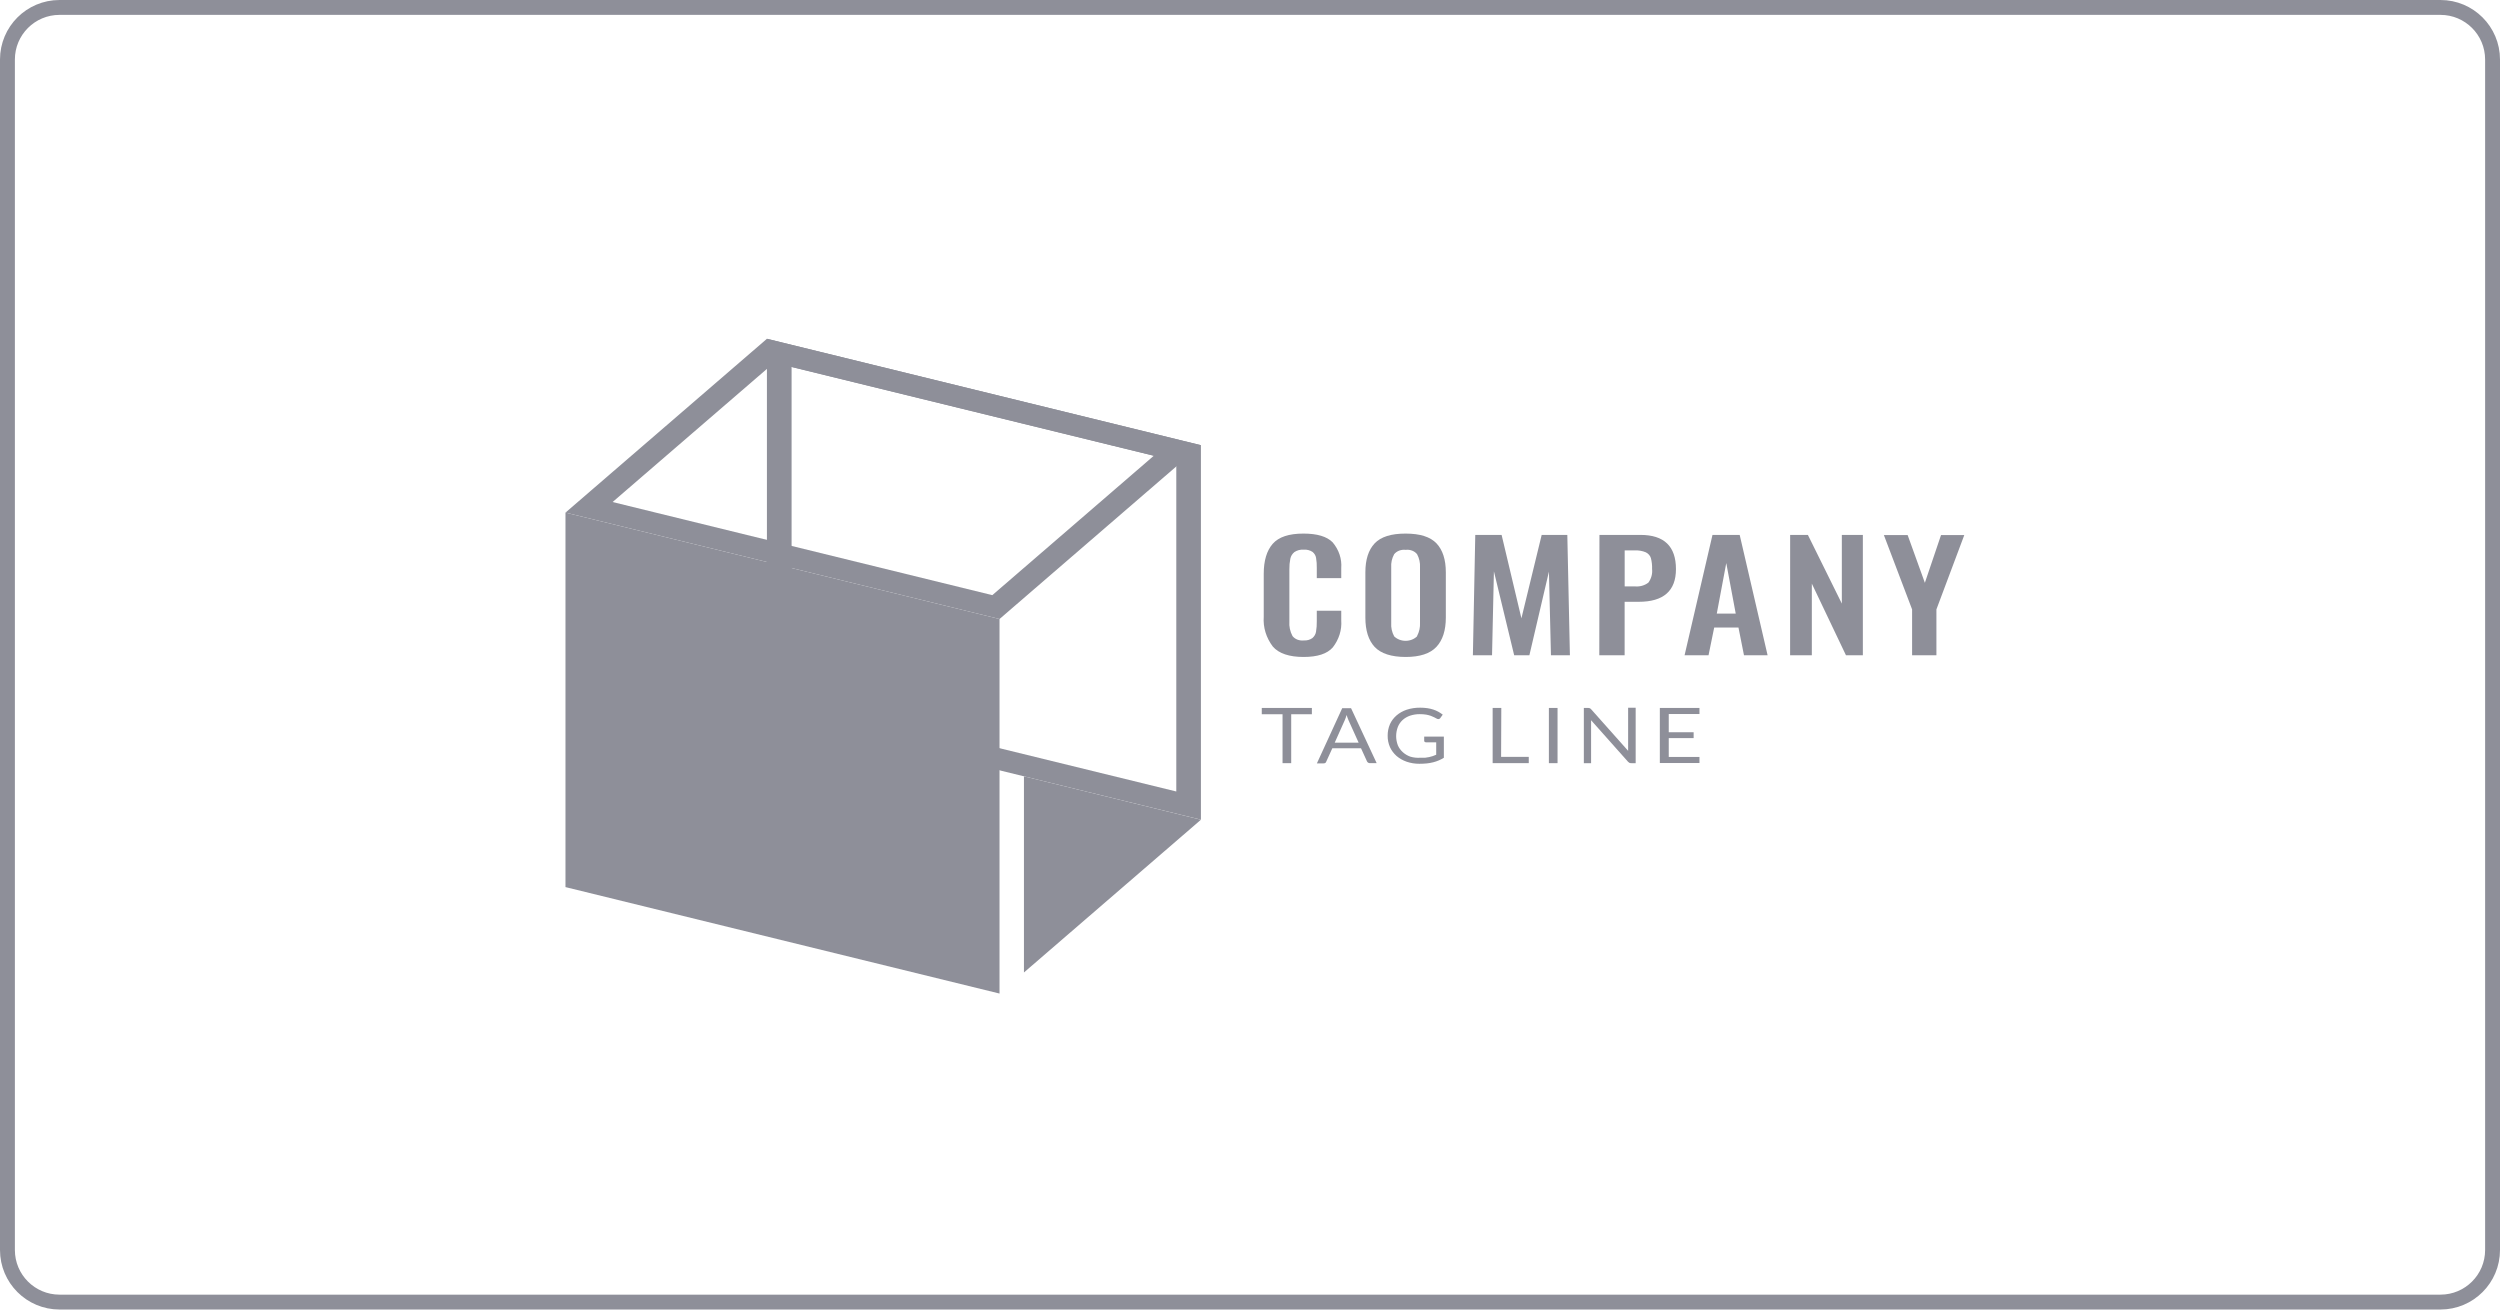
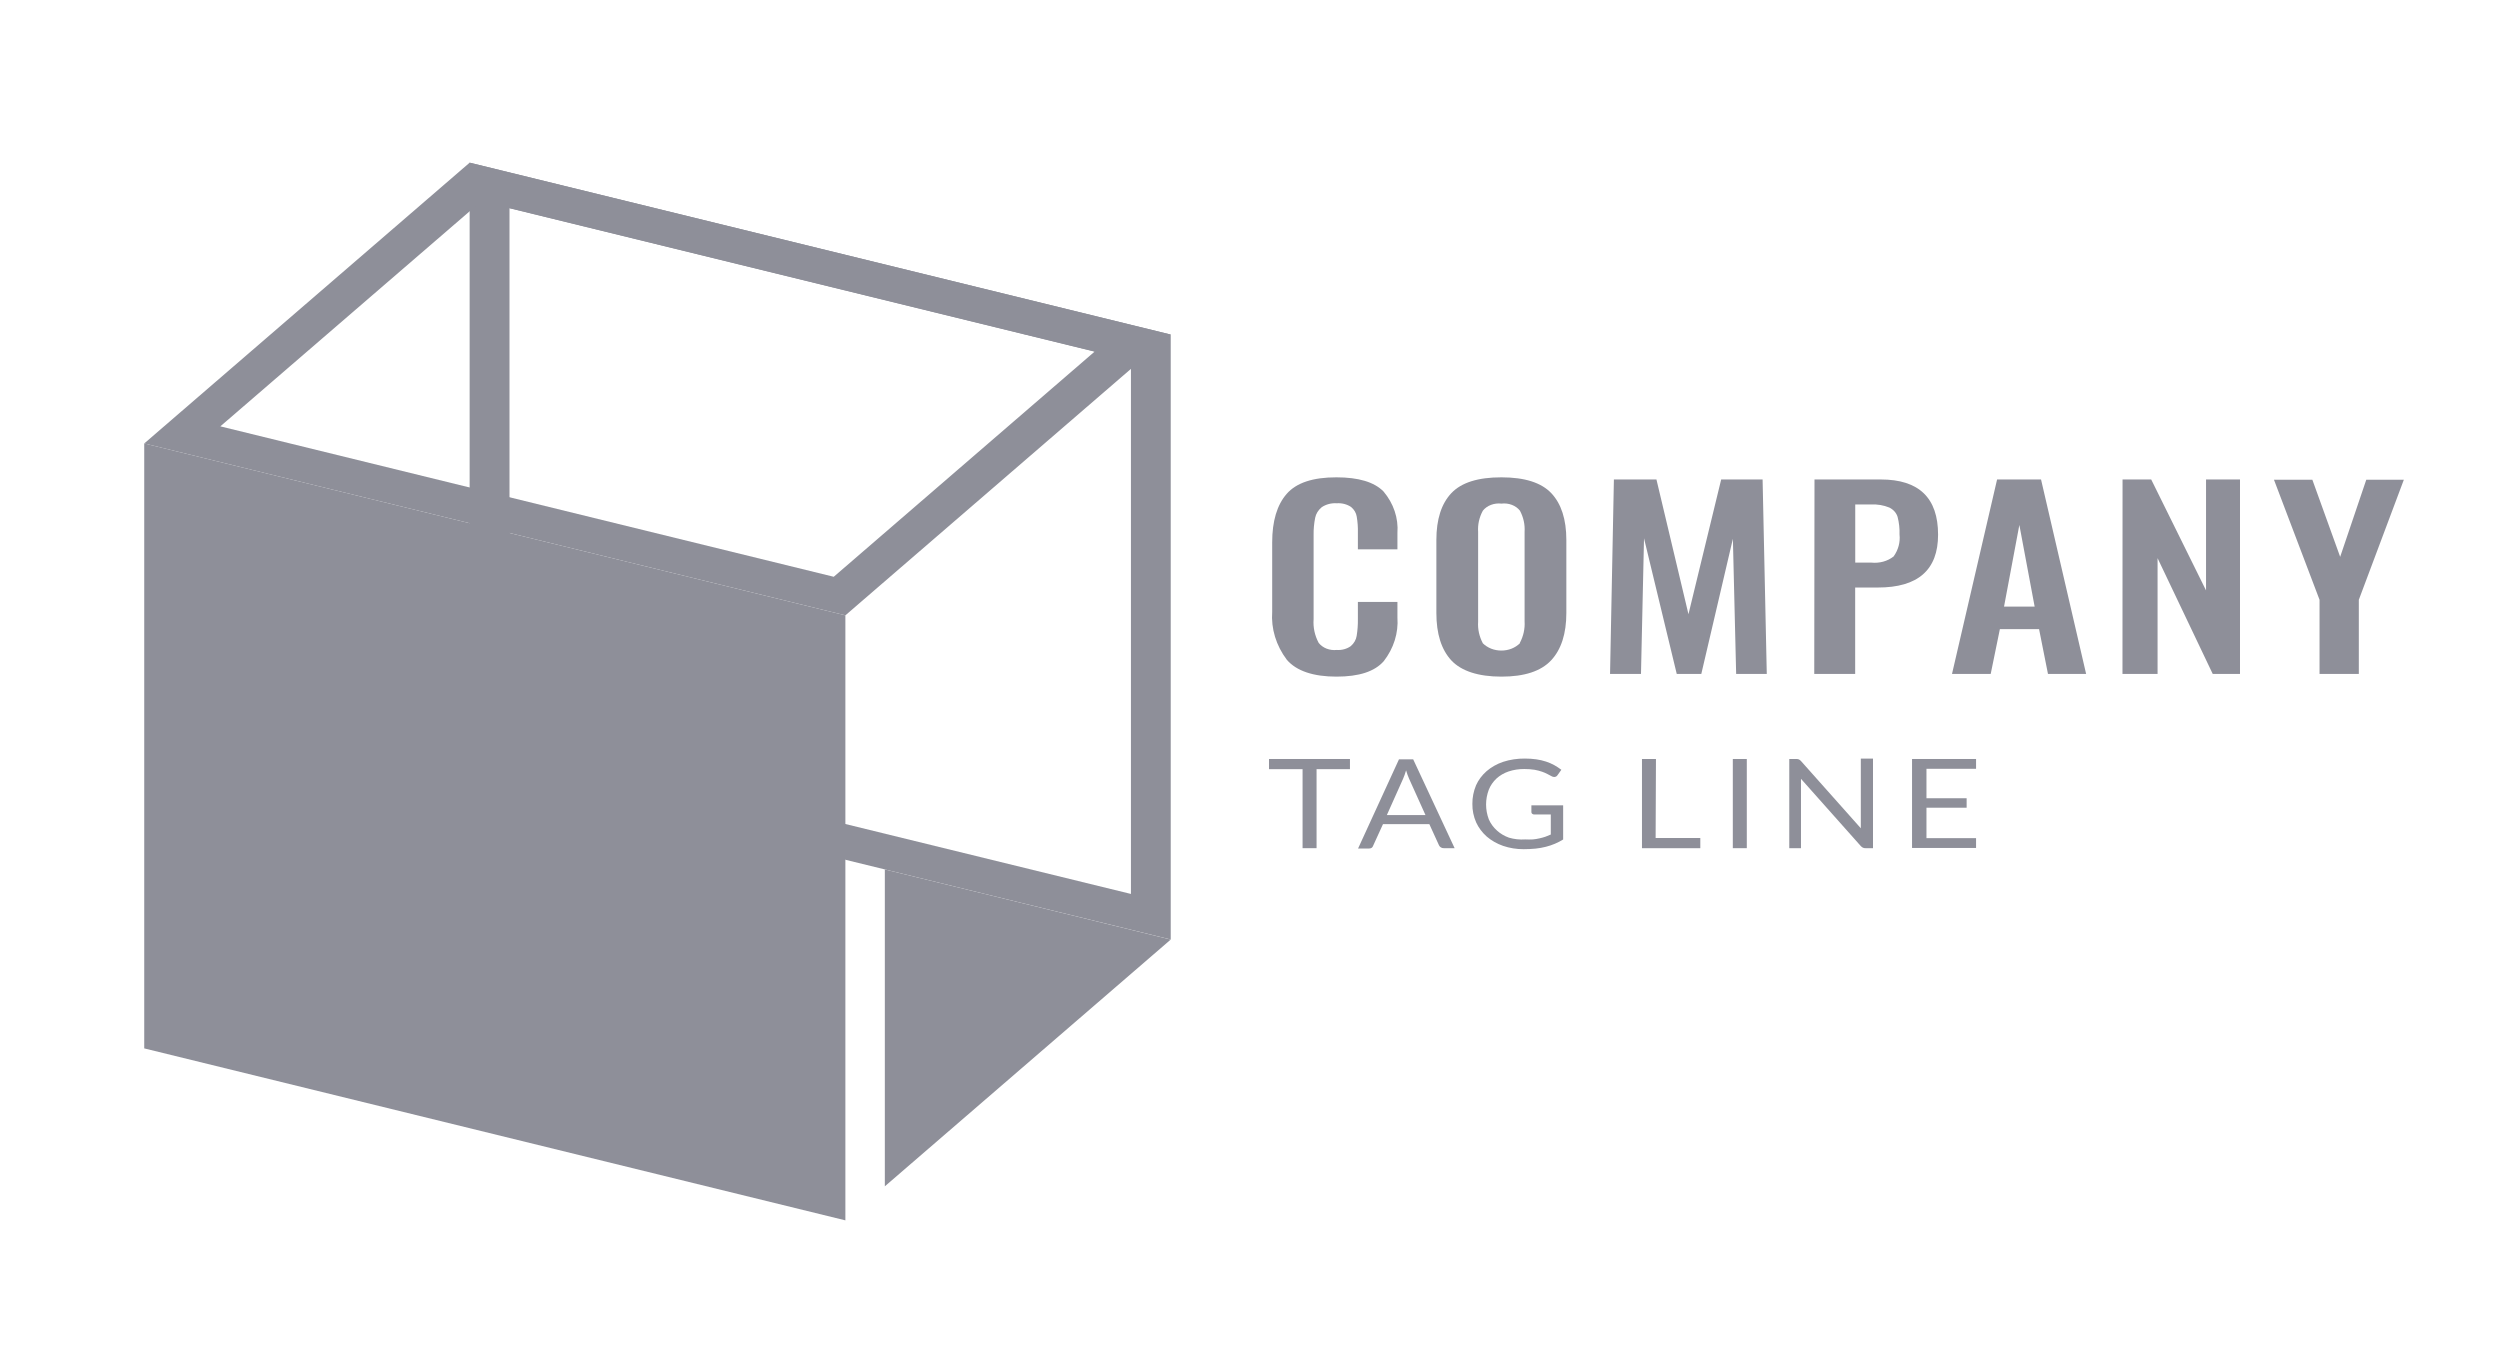
- <svg xmlns="http://www.w3.org/2000/svg" width="168" height="88" viewBox="0 0 168 88" fill="none">
-   <rect x="0.5" y="0.5" width="167" height="87" rx="3.5" stroke="#8E8F99" />
-   <path d="M85.529 43.443C85.085 42.852 84.873 42.154 84.923 41.451V38.563C84.923 37.678 85.124 37.005 85.526 36.545C85.928 36.084 86.618 35.855 87.596 35.857C88.515 35.857 89.168 36.053 89.554 36.445C89.975 36.945 90.179 37.556 90.132 38.172V38.851H88.488V38.164C88.494 37.939 88.478 37.714 88.44 37.491C88.417 37.339 88.334 37.198 88.206 37.091C88.037 36.977 87.824 36.921 87.61 36.936C87.384 36.921 87.161 36.98 86.983 37.1C86.84 37.218 86.744 37.373 86.711 37.541C86.664 37.776 86.642 38.016 86.646 38.255V41.76C86.62 42.098 86.693 42.436 86.857 42.744C86.939 42.848 87.053 42.931 87.185 42.983C87.318 43.034 87.465 43.054 87.61 43.038C87.82 43.053 88.029 42.996 88.192 42.879C88.326 42.764 88.412 42.615 88.437 42.453C88.475 42.221 88.493 41.986 88.488 41.751V41.04H90.132V41.689C90.179 42.332 89.979 42.97 89.564 43.505C89.186 43.934 88.543 44.148 87.596 44.148C86.65 44.148 85.934 43.919 85.529 43.443Z" fill="#8E8F99" />
-   <path d="M92.376 43.473C91.961 43.023 91.753 42.368 91.753 41.501V38.463C91.753 37.605 91.961 36.956 92.376 36.515C92.792 36.075 93.486 35.855 94.46 35.857C95.427 35.857 96.118 36.077 96.533 36.515C96.949 36.956 97.16 37.605 97.16 38.463V41.501C97.16 42.359 96.949 43.017 96.527 43.47C96.104 43.922 95.417 44.148 94.46 44.148C93.503 44.148 92.795 43.919 92.376 43.473ZM95.226 42.744C95.375 42.462 95.442 42.154 95.424 41.845V38.126C95.443 37.822 95.376 37.52 95.229 37.244C95.146 37.138 95.03 37.054 94.894 37.002C94.757 36.95 94.607 36.932 94.46 36.95C94.312 36.932 94.162 36.951 94.025 37.002C93.889 37.054 93.772 37.138 93.687 37.244C93.537 37.519 93.469 37.822 93.49 38.126V41.863C93.469 42.172 93.537 42.48 93.687 42.762C93.783 42.856 93.901 42.932 94.034 42.984C94.167 43.036 94.311 43.063 94.457 43.063C94.602 43.063 94.746 43.036 94.879 42.984C95.012 42.932 95.13 42.856 95.226 42.762V42.744Z" fill="#8E8F99" />
-   <path d="M99.138 35.946H100.908L102.239 41.551L103.601 35.946H105.324L105.498 44.036H104.224L104.088 38.414L102.774 44.036H101.753L100.391 38.393L100.265 44.036H98.978L99.138 35.946Z" fill="#8E8F99" />
-   <path d="M107.483 35.946H110.241C111.829 35.946 112.624 36.712 112.624 38.243C112.624 39.71 111.787 40.443 110.115 40.441H109.175V44.036H107.473L107.483 35.946ZM109.839 39.404C110.007 39.422 110.178 39.409 110.34 39.365C110.501 39.321 110.65 39.247 110.775 39.148C110.97 38.875 111.056 38.554 111.02 38.234C111.029 37.988 111.002 37.741 110.939 37.5C110.914 37.42 110.872 37.344 110.813 37.278C110.755 37.212 110.682 37.157 110.598 37.115C110.362 37.017 110.101 36.973 109.839 36.986H109.178V39.404H109.839Z" fill="#8E8F99" />
-   <path d="M115.079 35.946H116.907L118.783 44.036H117.196L116.825 42.171H115.194L114.813 44.036H113.203L115.079 35.946ZM116.641 41.234L116.005 37.838L115.368 41.234H116.641Z" fill="#8E8F99" />
-   <path d="M120.298 35.946H121.49L123.771 40.561V35.946H125.184V44.036H124.05L121.755 39.219V44.036H120.295L120.298 35.946Z" fill="#8E8F99" />
-   <path d="M128.493 40.952L126.597 35.957H128.194L129.351 39.165L130.437 35.957H132L130.127 40.952V44.036H128.493V40.952Z" fill="#8E8F99" />
-   <path d="M88.158 47.574V47.997H86.769V51.284H86.187V47.997H84.791V47.574H88.158Z" fill="#8E8F99" />
-   <path d="M92.512 51.284H92.063C92.017 51.287 91.972 51.274 91.937 51.249C91.903 51.228 91.877 51.198 91.862 51.164L91.46 50.283H89.533L89.131 51.164C89.12 51.201 89.099 51.235 89.07 51.264C89.034 51.288 88.99 51.301 88.944 51.299H88.495L90.197 47.589H90.79L92.512 51.284ZM89.693 49.907H91.3L90.619 48.397C90.569 48.282 90.527 48.166 90.493 48.047C90.469 48.117 90.449 48.185 90.429 48.244L90.367 48.4L89.693 49.907Z" fill="#8E8F99" />
-   <path d="M95.447 50.92C95.554 50.925 95.661 50.925 95.767 50.92C95.859 50.912 95.95 50.897 96.04 50.876C96.123 50.858 96.205 50.836 96.285 50.809C96.36 50.782 96.435 50.75 96.513 50.717V49.883H95.832C95.815 49.884 95.798 49.882 95.782 49.877C95.767 49.871 95.752 49.864 95.74 49.854C95.729 49.845 95.72 49.835 95.714 49.823C95.708 49.812 95.705 49.799 95.706 49.786V49.501H97.027V50.923C96.919 50.99 96.805 51.049 96.686 51.099C96.565 51.151 96.439 51.193 96.309 51.226C96.169 51.261 96.027 51.287 95.883 51.302C95.718 51.318 95.552 51.326 95.386 51.326C95.092 51.328 94.801 51.281 94.528 51.188C94.273 51.099 94.041 50.967 93.847 50.8C93.657 50.63 93.508 50.431 93.408 50.212C93.3 49.966 93.247 49.705 93.251 49.442C93.248 49.178 93.299 48.915 93.404 48.667C93.502 48.447 93.652 48.247 93.844 48.079C94.038 47.912 94.27 47.781 94.525 47.694C94.816 47.599 95.126 47.553 95.437 47.556C95.596 47.556 95.754 47.567 95.91 47.588C96.049 47.608 96.184 47.639 96.315 47.682C96.434 47.721 96.549 47.77 96.656 47.829C96.76 47.887 96.859 47.952 96.952 48.023L96.789 48.252C96.776 48.273 96.757 48.291 96.733 48.303C96.71 48.316 96.683 48.322 96.656 48.323C96.618 48.322 96.582 48.312 96.55 48.293C96.499 48.27 96.445 48.241 96.383 48.205C96.311 48.166 96.235 48.133 96.155 48.105C96.054 48.07 95.949 48.043 95.842 48.023C95.7 48.001 95.555 47.99 95.41 47.991C95.185 47.989 94.962 48.024 94.753 48.094C94.563 48.159 94.392 48.26 94.252 48.388C94.111 48.521 94.003 48.678 93.936 48.849C93.783 49.251 93.783 49.684 93.936 50.086C94.01 50.26 94.126 50.419 94.276 50.553C94.416 50.68 94.585 50.78 94.773 50.847C94.99 50.911 95.219 50.936 95.447 50.92Z" fill="#8E8F99" />
-   <path d="M100.874 50.861H102.733V51.284H100.306V47.574H100.888L100.874 50.861Z" fill="#8E8F99" />
-   <path d="M104.667 51.284H104.085V47.574H104.667V51.284Z" fill="#8E8F99" />
-   <path d="M106.833 47.591C106.867 47.608 106.897 47.631 106.921 47.659L109.41 50.456C109.406 50.412 109.406 50.368 109.41 50.324C109.41 50.283 109.41 50.241 109.41 50.203V47.559H109.917V51.285H109.624C109.581 51.288 109.537 51.28 109.498 51.264C109.463 51.245 109.432 51.221 109.406 51.193L106.921 48.399C106.921 48.443 106.921 48.484 106.921 48.526C106.921 48.567 106.921 48.605 106.921 48.64V51.285H106.434V47.574H106.737C106.77 47.574 106.803 47.58 106.833 47.591Z" fill="#8E8F99" />
-   <path d="M114.204 47.574V47.982H112.14V49.207H113.812V49.601H112.14V50.867H114.204V51.275H111.541V47.574H114.204Z" fill="#8E8F99" />
-   <path d="M53.195 24.659L79.047 30.993V53.188L53.195 46.857V24.659ZM51.537 22.767V47.935L80.702 55.083V29.918L51.537 22.767Z" fill="#8E8F99" />
-   <path d="M67.168 66.767L38 59.613V34.447L67.168 41.598V66.767Z" fill="#8E8F99" />
-   <path d="M52.02 24.374L77.535 30.628L66.684 39.994L41.166 33.736L52.02 24.374ZM51.537 22.767L38 34.447L67.168 41.598L80.702 29.917L51.537 22.767Z" fill="#8E8F99" />
-   <path d="M68.809 65.351L80.702 55.086L68.809 52.169V65.351Z" fill="#8E8F99" />
+ <svg xmlns="http://www.w3.org/2000/svg" width="104" height="56" viewBox="0 0 104 56" fill="none">
+   <path d="M53.529 27.443C53.085 26.852 52.873 26.154 52.923 25.451V22.563C52.923 21.678 53.124 21.005 53.526 20.545C53.928 20.084 54.618 19.855 55.596 19.857C56.515 19.857 57.168 20.053 57.554 20.445C57.975 20.945 58.179 21.556 58.133 22.172V22.851H56.488V22.164C56.494 21.939 56.478 21.714 56.44 21.491C56.417 21.339 56.334 21.198 56.206 21.091C56.037 20.977 55.824 20.921 55.61 20.936C55.384 20.921 55.161 20.98 54.983 21.1C54.84 21.218 54.744 21.372 54.711 21.541C54.664 21.776 54.642 22.015 54.646 22.255V25.76C54.62 26.098 54.693 26.436 54.857 26.744C54.939 26.848 55.053 26.931 55.185 26.983C55.318 27.034 55.465 27.054 55.61 27.038C55.82 27.053 56.029 26.996 56.192 26.879C56.326 26.764 56.412 26.615 56.437 26.453C56.475 26.221 56.492 25.986 56.488 25.751V25.04H58.133V25.689C58.179 26.332 57.979 26.97 57.564 27.505C57.186 27.934 56.542 28.148 55.596 28.148C54.65 28.148 53.934 27.919 53.529 27.443Z" fill="#8E8F99" />
+   <path d="M60.376 27.473C59.961 27.023 59.753 26.368 59.753 25.501V22.463C59.753 21.605 59.961 20.956 60.376 20.515C60.792 20.075 61.486 19.855 62.46 19.857C63.427 19.857 64.118 20.077 64.533 20.515C64.949 20.956 65.16 21.605 65.16 22.463V25.501C65.16 26.359 64.949 27.017 64.527 27.47C64.104 27.922 63.417 28.148 62.46 28.148C61.503 28.148 60.795 27.919 60.376 27.473ZM63.226 26.744C63.375 26.462 63.443 26.154 63.423 25.845V22.125C63.443 21.822 63.376 21.52 63.229 21.244C63.146 21.138 63.03 21.054 62.894 21.002C62.758 20.95 62.607 20.932 62.46 20.95C62.312 20.933 62.162 20.951 62.025 21.003C61.889 21.054 61.772 21.138 61.687 21.244C61.537 21.519 61.469 21.822 61.49 22.125V25.863C61.469 26.172 61.537 26.48 61.687 26.762C61.783 26.856 61.901 26.932 62.034 26.985C62.167 27.037 62.311 27.063 62.457 27.063C62.602 27.063 62.746 27.037 62.879 26.985C63.012 26.932 63.13 26.856 63.226 26.762V26.744Z" fill="#8E8F99" />
+   <path d="M67.138 19.946H68.908L70.24 25.551L71.601 19.946H73.324L73.498 28.037H72.224L72.088 22.414L70.774 28.037H69.753L68.391 22.393L68.265 28.037H66.978L67.138 19.946Z" fill="#8E8F99" />
+   <path d="M75.483 19.946H78.241C79.829 19.946 80.624 20.712 80.624 22.243C80.624 23.71 79.787 24.443 78.115 24.441H77.175V28.037H75.473L75.483 19.946ZM77.839 23.404C78.007 23.422 78.178 23.409 78.34 23.365C78.501 23.321 78.65 23.247 78.775 23.148C78.97 22.875 79.056 22.554 79.02 22.235C79.029 21.988 79.002 21.741 78.939 21.5C78.914 21.42 78.872 21.344 78.813 21.278C78.755 21.212 78.682 21.157 78.598 21.115C78.362 21.017 78.101 20.973 77.839 20.986H77.178V23.404H77.839Z" fill="#8E8F99" />
+   <path d="M83.079 19.946H84.907L86.783 28.037H85.196L84.825 26.171H83.195L82.813 28.037H81.203L83.079 19.946ZM84.641 25.234L84.005 21.838L83.368 25.234H84.641Z" fill="#8E8F99" />
+   <path d="M88.298 19.946H89.49L91.771 24.561V19.946H93.184V28.037H92.05L89.755 23.219V28.037H88.295L88.298 19.946Z" fill="#8E8F99" />
+   <path d="M96.493 24.952L94.597 19.957H96.194L97.351 23.165L98.437 19.957H100L98.127 24.952V28.036H96.493V24.952Z" fill="#8E8F99" />
+   <path d="M56.158 31.574V31.997H54.769V35.284H54.187V31.997H52.791V31.574H56.158Z" fill="#8E8F99" />
+   <path d="M60.512 35.284H60.063C60.017 35.287 59.972 35.274 59.937 35.249C59.903 35.228 59.877 35.198 59.862 35.164L59.46 34.283H57.533L57.131 35.164C57.12 35.201 57.099 35.235 57.07 35.264C57.035 35.288 56.99 35.301 56.944 35.299H56.495L58.197 31.589H58.789L60.512 35.284ZM57.693 33.907H59.3L58.619 32.397C58.569 32.282 58.527 32.166 58.493 32.047C58.469 32.117 58.449 32.185 58.429 32.244L58.367 32.4L57.693 33.907Z" fill="#8E8F99" />
+   <path d="M63.447 34.92C63.554 34.925 63.661 34.925 63.767 34.92C63.859 34.912 63.95 34.897 64.04 34.876C64.123 34.858 64.205 34.836 64.285 34.809C64.36 34.782 64.435 34.75 64.513 34.717V33.883H63.832C63.815 33.884 63.798 33.882 63.782 33.877C63.767 33.871 63.752 33.864 63.74 33.854C63.729 33.845 63.72 33.835 63.714 33.823C63.708 33.812 63.705 33.799 63.706 33.786V33.501H65.027V34.923C64.919 34.99 64.805 35.049 64.686 35.099C64.565 35.151 64.439 35.193 64.309 35.226C64.169 35.261 64.027 35.287 63.883 35.302C63.718 35.318 63.552 35.326 63.386 35.326C63.092 35.328 62.801 35.281 62.528 35.188C62.273 35.099 62.041 34.967 61.847 34.8C61.657 34.63 61.508 34.431 61.408 34.212C61.3 33.966 61.247 33.705 61.251 33.442C61.248 33.178 61.3 32.915 61.404 32.667C61.502 32.447 61.652 32.247 61.844 32.079C62.038 31.912 62.27 31.781 62.525 31.694C62.816 31.599 63.126 31.553 63.437 31.556C63.596 31.556 63.754 31.567 63.91 31.588C64.049 31.608 64.184 31.639 64.315 31.682C64.434 31.721 64.549 31.77 64.656 31.829C64.76 31.887 64.859 31.952 64.952 32.023L64.789 32.252C64.776 32.273 64.757 32.291 64.733 32.303C64.71 32.316 64.683 32.322 64.656 32.323C64.618 32.322 64.582 32.312 64.55 32.293C64.499 32.27 64.445 32.241 64.383 32.205C64.311 32.166 64.235 32.133 64.155 32.105C64.054 32.07 63.949 32.043 63.842 32.023C63.7 32.001 63.555 31.99 63.41 31.991C63.185 31.989 62.962 32.024 62.753 32.094C62.563 32.159 62.392 32.26 62.252 32.388C62.111 32.521 62.003 32.678 61.935 32.849C61.783 33.251 61.783 33.684 61.935 34.086C62.01 34.26 62.126 34.419 62.276 34.553C62.416 34.68 62.585 34.78 62.773 34.847C62.99 34.911 63.219 34.936 63.447 34.92Z" fill="#8E8F99" />
+   <path d="M68.874 34.861H70.733V35.284H68.306V31.574H68.888L68.874 34.861Z" fill="#8E8F99" />
+   <path d="M72.667 35.284H72.085V31.574H72.667V35.284Z" fill="#8E8F99" />
+   <path d="M74.832 31.591C74.867 31.608 74.897 31.631 74.921 31.659L77.41 34.456C77.406 34.412 77.406 34.368 77.41 34.324C77.41 34.283 77.41 34.241 77.41 34.203V31.559H77.917V35.285H77.624C77.581 35.288 77.537 35.28 77.498 35.264C77.463 35.245 77.432 35.221 77.406 35.193L74.921 32.399C74.921 32.443 74.921 32.484 74.921 32.526C74.921 32.567 74.921 32.605 74.921 32.64V35.285H74.434V31.574H74.737C74.77 31.574 74.802 31.58 74.832 31.591Z" fill="#8E8F99" />
+   <path d="M82.204 31.574V31.982H80.141V33.207H81.812V33.601H80.141V34.867H82.204V35.275H79.541V31.574H82.204Z" fill="#8E8F99" />
+   <path d="M21.195 8.659L47.047 14.993V37.188L21.195 30.857V8.659ZM19.537 6.767V31.935L48.702 39.083V13.918L19.537 6.767Z" fill="#8E8F99" />
+   <path d="M35.168 50.767L6 43.613V18.447L35.168 25.598V50.767Z" fill="#8E8F99" />
+   <path d="M20.02 8.374L45.535 14.628L34.684 23.994L9.166 17.736L20.02 8.374ZM19.537 6.767L6 18.448L35.168 25.598L48.702 13.917L19.537 6.767Z" fill="#8E8F99" />
+   <path d="M36.809 49.351L48.702 39.086L36.809 36.169V49.351Z" fill="#8E8F99" />
</svg>
